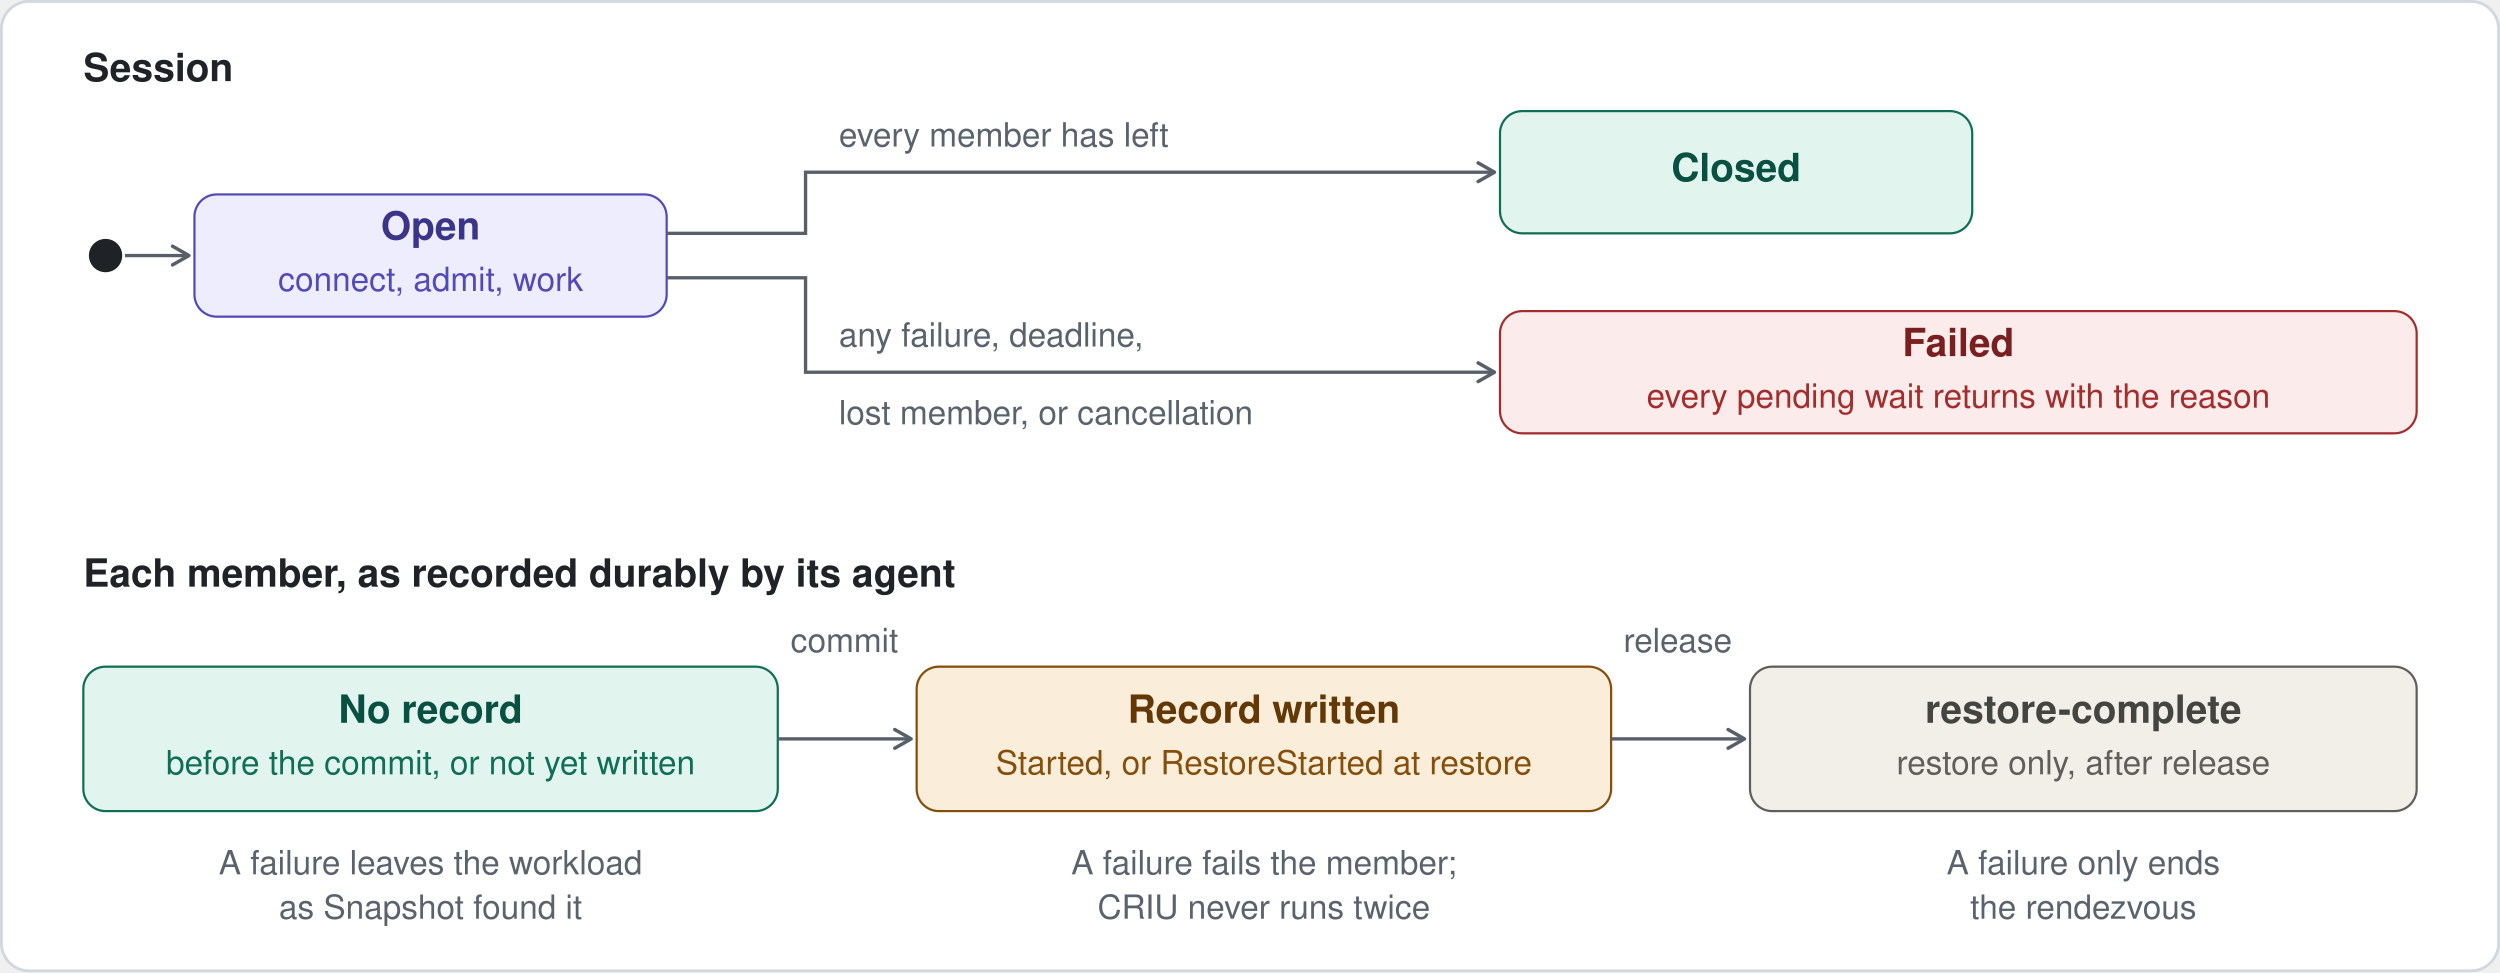
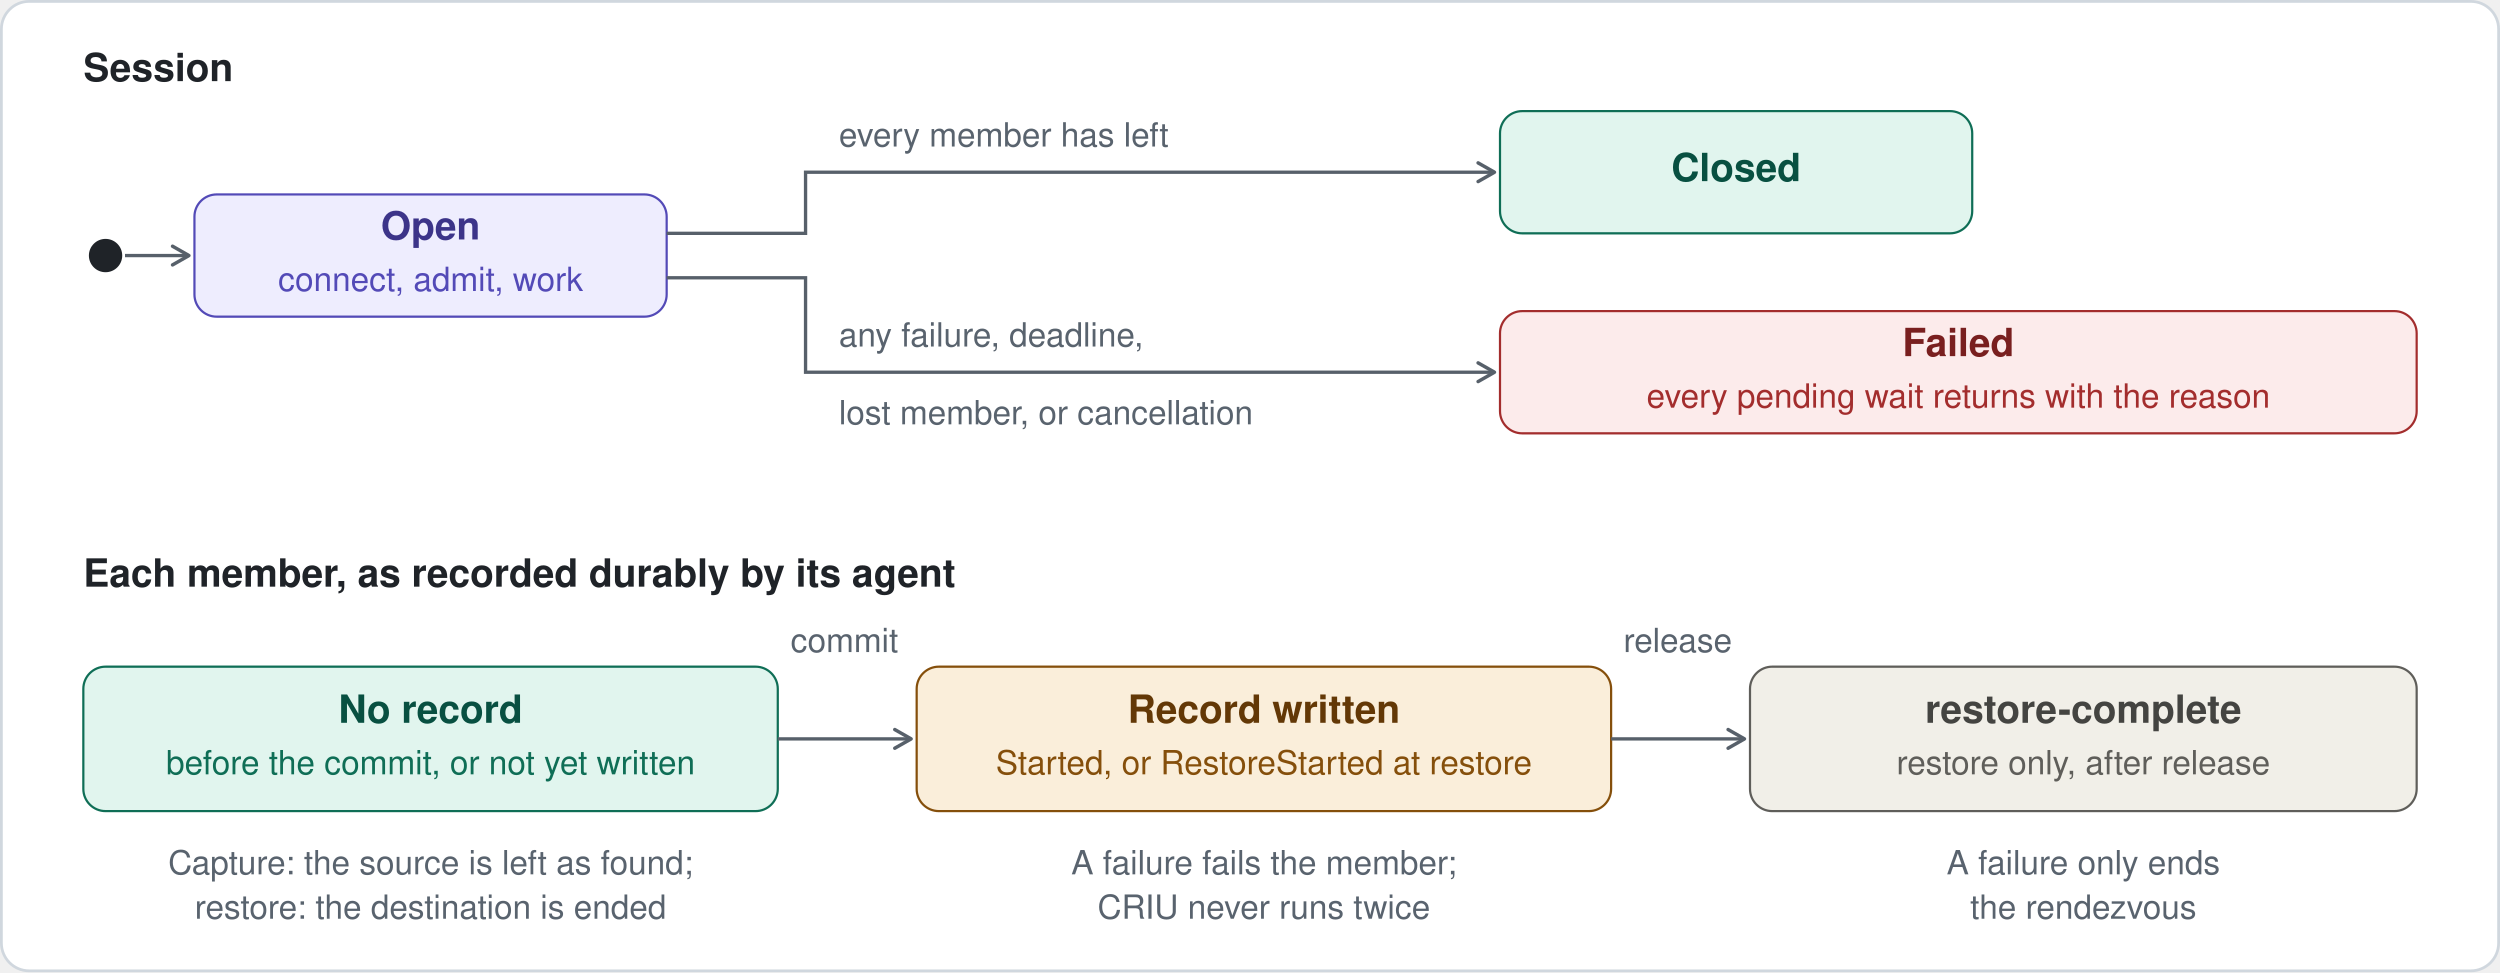
<svg xmlns="http://www.w3.org/2000/svg" width="900" height="350" viewBox="0 0 900 350" role="img" aria-labelledby="title desc">
  <style>
text{font-family:Helvetica,Arial,"Liberation Sans",sans-serif}
.bg{fill:#ffffff;stroke:#d0d7de}
.tx{fill:#1f2328}.tm{fill:#59636e}
.life{stroke:#c3c9d0}.arw{stroke:#57606a}.arwp{stroke:#7F77DD}
.ahp{stroke:#57606a;fill:none}.ahpp{stroke:#7F77DD;fill:none}
.frm{stroke:#9aa3ad;fill:none}.tag{fill:#f6f8fa;stroke:#9aa3ad}.tagt{fill:#424a53}
.note{fill:#f6f8fa;stroke:#c3c9d0}.notet{fill:#424a53}
.rnd{fill:#E1F5EE;fill-opacity:.55;stroke:#5DCAA5}.rndtag{fill:#E1F5EE;stroke:#1D9E75}.rndt{fill:#085041}
.cont{fill:none;stroke:#9aa3ad}.neutral{fill:#f6f8fa;stroke:#9aa3ad}
.k-p{fill:#EEEDFE;stroke:#534AB7}.k-p-t{fill:#3C3489}.k-p-s{fill:#534AB7}
.k-t{fill:#E1F5EE;stroke:#0F6E56}.k-t-t{fill:#085041}.k-t-s{fill:#0F6E56}
.k-g{fill:#F1EFE8;stroke:#5F5E5A}.k-g-t{fill:#444441}.k-g-s{fill:#5F5E5A}
.k-a{fill:#FAEEDA;stroke:#854F0B}.k-a-t{fill:#633806}.k-a-s{fill:#854F0B}
.k-r{fill:#FCEBEB;stroke:#A32D2D}.k-r-t{fill:#791F1F}.k-r-s{fill:#A32D2D}
.dot{fill:#1f2328}
@media (prefers-color-scheme: dark){
.bg{fill:#0d1117;stroke:#30363d}
.tx{fill:#e6edf3}.tm{fill:#9198a1}
.life{stroke:#3d444d}.arw{stroke:#9198a1}.ahp{stroke:#9198a1}
.frm{stroke:#57606a}.tag{fill:#151b23;stroke:#57606a}.tagt{fill:#d1d7e0}
.note{fill:#151b23;stroke:#3d444d}.notet{fill:#d1d7e0}
.rnd{fill:#085041;fill-opacity:.35;stroke:#1D9E75}.rndtag{fill:#085041;stroke:#5DCAA5}.rndt{fill:#E1F5EE}
.cont{stroke:#57606a}.neutral{fill:#151b23;stroke:#57606a}
.k-p{fill:#3C3489;stroke:#AFA9EC}.k-p-t{fill:#EEEDFE}.k-p-s{fill:#CECBF6}
.k-t{fill:#085041;stroke:#5DCAA5}.k-t-t{fill:#E1F5EE}.k-t-s{fill:#9FE1CB}
.k-g{fill:#444441;stroke:#B4B2A9}.k-g-t{fill:#F1EFE8}.k-g-s{fill:#D3D1C7}
.k-a{fill:#633806;stroke:#EF9F27}.k-a-t{fill:#FAEEDA}.k-a-s{fill:#FAC775}
.k-r{fill:#791F1F;stroke:#F09595}.k-r-t{fill:#FCEBEB}.k-r-s{fill:#F7C1C1}
.dot{fill:#e6edf3}
}
</style>
  <defs>
    <marker id="ah" viewBox="0 0 10 10" refX="8.5" refY="5" markerWidth="7" markerHeight="7" orient="auto-start-reverse">
      <path class="ahp" d="M1.5 1L8.5 5L1.5 9" stroke-width="1.5" stroke-linecap="round" stroke-linejoin="round" />
    </marker>
    <marker id="ahP" viewBox="0 0 10 10" refX="8.5" refY="5" markerWidth="7" markerHeight="7" orient="auto-start-reverse">
      <path class="ahpp" d="M1.5 1L8.5 5L1.5 9" stroke-width="1.5" stroke-linecap="round" stroke-linejoin="round" />
    </marker>
  </defs>
  <rect class="bg" x="0.5" y="0.5" width="899" height="349" rx="10" />
  <text x="30.0" y="26.0" class="tx" font-size="14" font-weight="700" text-anchor="start" dominant-baseline="central">Session</text>
  <circle class="dot" cx="38" cy="92" r="6" />
  <line class="arw" x1="45.0" y1="92.0" x2="68.0" y2="92.0" stroke-width="1.2" marker-end="url(#ah)" />
  <rect class="k-p" x="70.0" y="70.0" width="170.0" height="44.0" rx="8" stroke-width="0.8" />
  <text x="155.0" y="83.0" class="k-p-t" font-size="14" font-weight="700" text-anchor="middle" dominant-baseline="central">Open</text>
  <text x="155.0" y="102.0" class="k-p-s" font-size="12" font-weight="400" text-anchor="middle" dominant-baseline="central">connect, admit, work</text>
  <rect class="k-t" x="540.0" y="40.0" width="170.0" height="44.0" rx="8" stroke-width="0.8" />
  <text x="625.0" y="62.0" class="k-t-t" font-size="14" font-weight="700" text-anchor="middle" dominant-baseline="central">Closed</text>
  <rect class="k-r" x="540.0" y="112.0" width="330.0" height="44.0" rx="8" stroke-width="0.8" />
  <text x="705.0" y="125.0" class="k-r-t" font-size="14" font-weight="700" text-anchor="middle" dominant-baseline="central">Failed</text>
  <text x="705.0" y="144.0" class="k-r-s" font-size="12" font-weight="400" text-anchor="middle" dominant-baseline="central">every pending wait returns with the reason</text>
  <path class="arw" d="M240 84 L290 84 L290 62 L538 62" fill="none" stroke-width="1.2" marker-end="url(#ah)" />
  <text x="302.0" y="50.0" class="tm" font-size="12" font-weight="400" text-anchor="start" dominant-baseline="central">every member has left</text>
  <path class="arw" d="M240 100 L290 100 L290 134 L538 134" fill="none" stroke-width="1.2" marker-end="url(#ah)" />
  <text x="302.0" y="122.0" class="tm" font-size="12" font-weight="400" text-anchor="start" dominant-baseline="central">any failure, deadline,</text>
  <text x="302.0" y="150.0" class="tm" font-size="12" font-weight="400" text-anchor="start" dominant-baseline="central">lost member, or cancellation</text>
  <text x="30.0" y="208.0" class="tx" font-size="14" font-weight="700" text-anchor="start" dominant-baseline="central">Each member, as recorded durably by its agent</text>
  <rect class="k-t" x="30.0" y="240.0" width="250.0" height="52.0" rx="8" stroke-width="0.8" />
  <text x="155.0" y="257.0" class="k-t-t" font-size="14" font-weight="700" text-anchor="middle" dominant-baseline="central">No record</text>
  <text x="155.0" y="276.0" class="k-t-s" font-size="12" font-weight="400" text-anchor="middle" dominant-baseline="central">before the commit, or not yet written</text>
  <rect class="k-a" x="330.0" y="240.0" width="250.0" height="52.0" rx="8" stroke-width="0.8" />
  <text x="455.0" y="257.0" class="k-a-t" font-size="14" font-weight="700" text-anchor="middle" dominant-baseline="central">Record written</text>
  <text x="455.0" y="276.0" class="k-a-s" font-size="12" font-weight="400" text-anchor="middle" dominant-baseline="central">Started, or RestoreStarted at restore</text>
  <rect class="k-g" x="630.0" y="240.0" width="240.0" height="52.0" rx="8" stroke-width="0.8" />
  <text x="750.0" y="257.0" class="k-g-t" font-size="14" font-weight="700" text-anchor="middle" dominant-baseline="central">restore-complete</text>
  <text x="750.0" y="276.0" class="k-g-s" font-size="12" font-weight="400" text-anchor="middle" dominant-baseline="central">restore only, after release</text>
  <line class="arw" x1="280.0" y1="266.0" x2="328.0" y2="266.0" stroke-width="1.2" marker-end="url(#ah)" />
  <text x="304.0" y="232.0" class="tm" font-size="12" font-weight="400" text-anchor="middle" dominant-baseline="central">commit</text>
  <line class="arw" x1="580.0" y1="266.0" x2="628.0" y2="266.0" stroke-width="1.2" marker-end="url(#ah)" />
  <text x="604.0" y="232.0" class="tm" font-size="12" font-weight="400" text-anchor="middle" dominant-baseline="central">release</text>
-   <text x="155.0" y="312.0" class="tm" font-size="12" font-weight="400" text-anchor="middle" dominant-baseline="central">A failure leaves the workload</text>
-   <text x="155.0" y="328.0" class="tm" font-size="12" font-weight="400" text-anchor="middle" dominant-baseline="central">as Snapshot found it</text>
+   <text x="155.0" y="312.0" class="tm" font-size="12" font-weight="400" text-anchor="middle" dominant-baseline="central">Capture: the source is left as found;</text>
+   <text x="155.0" y="328.0" class="tm" font-size="12" font-weight="400" text-anchor="middle" dominant-baseline="central">restore: the destination is ended</text>
  <text x="455.0" y="312.0" class="tm" font-size="12" font-weight="400" text-anchor="middle" dominant-baseline="central">A failure fails the member;</text>
  <text x="455.0" y="328.0" class="tm" font-size="12" font-weight="400" text-anchor="middle" dominant-baseline="central">CRIU never runs twice</text>
  <text x="750.0" y="312.0" class="tm" font-size="12" font-weight="400" text-anchor="middle" dominant-baseline="central">A failure only ends</text>
  <text x="750.0" y="328.0" class="tm" font-size="12" font-weight="400" text-anchor="middle" dominant-baseline="central">the rendezvous</text>
</svg>
